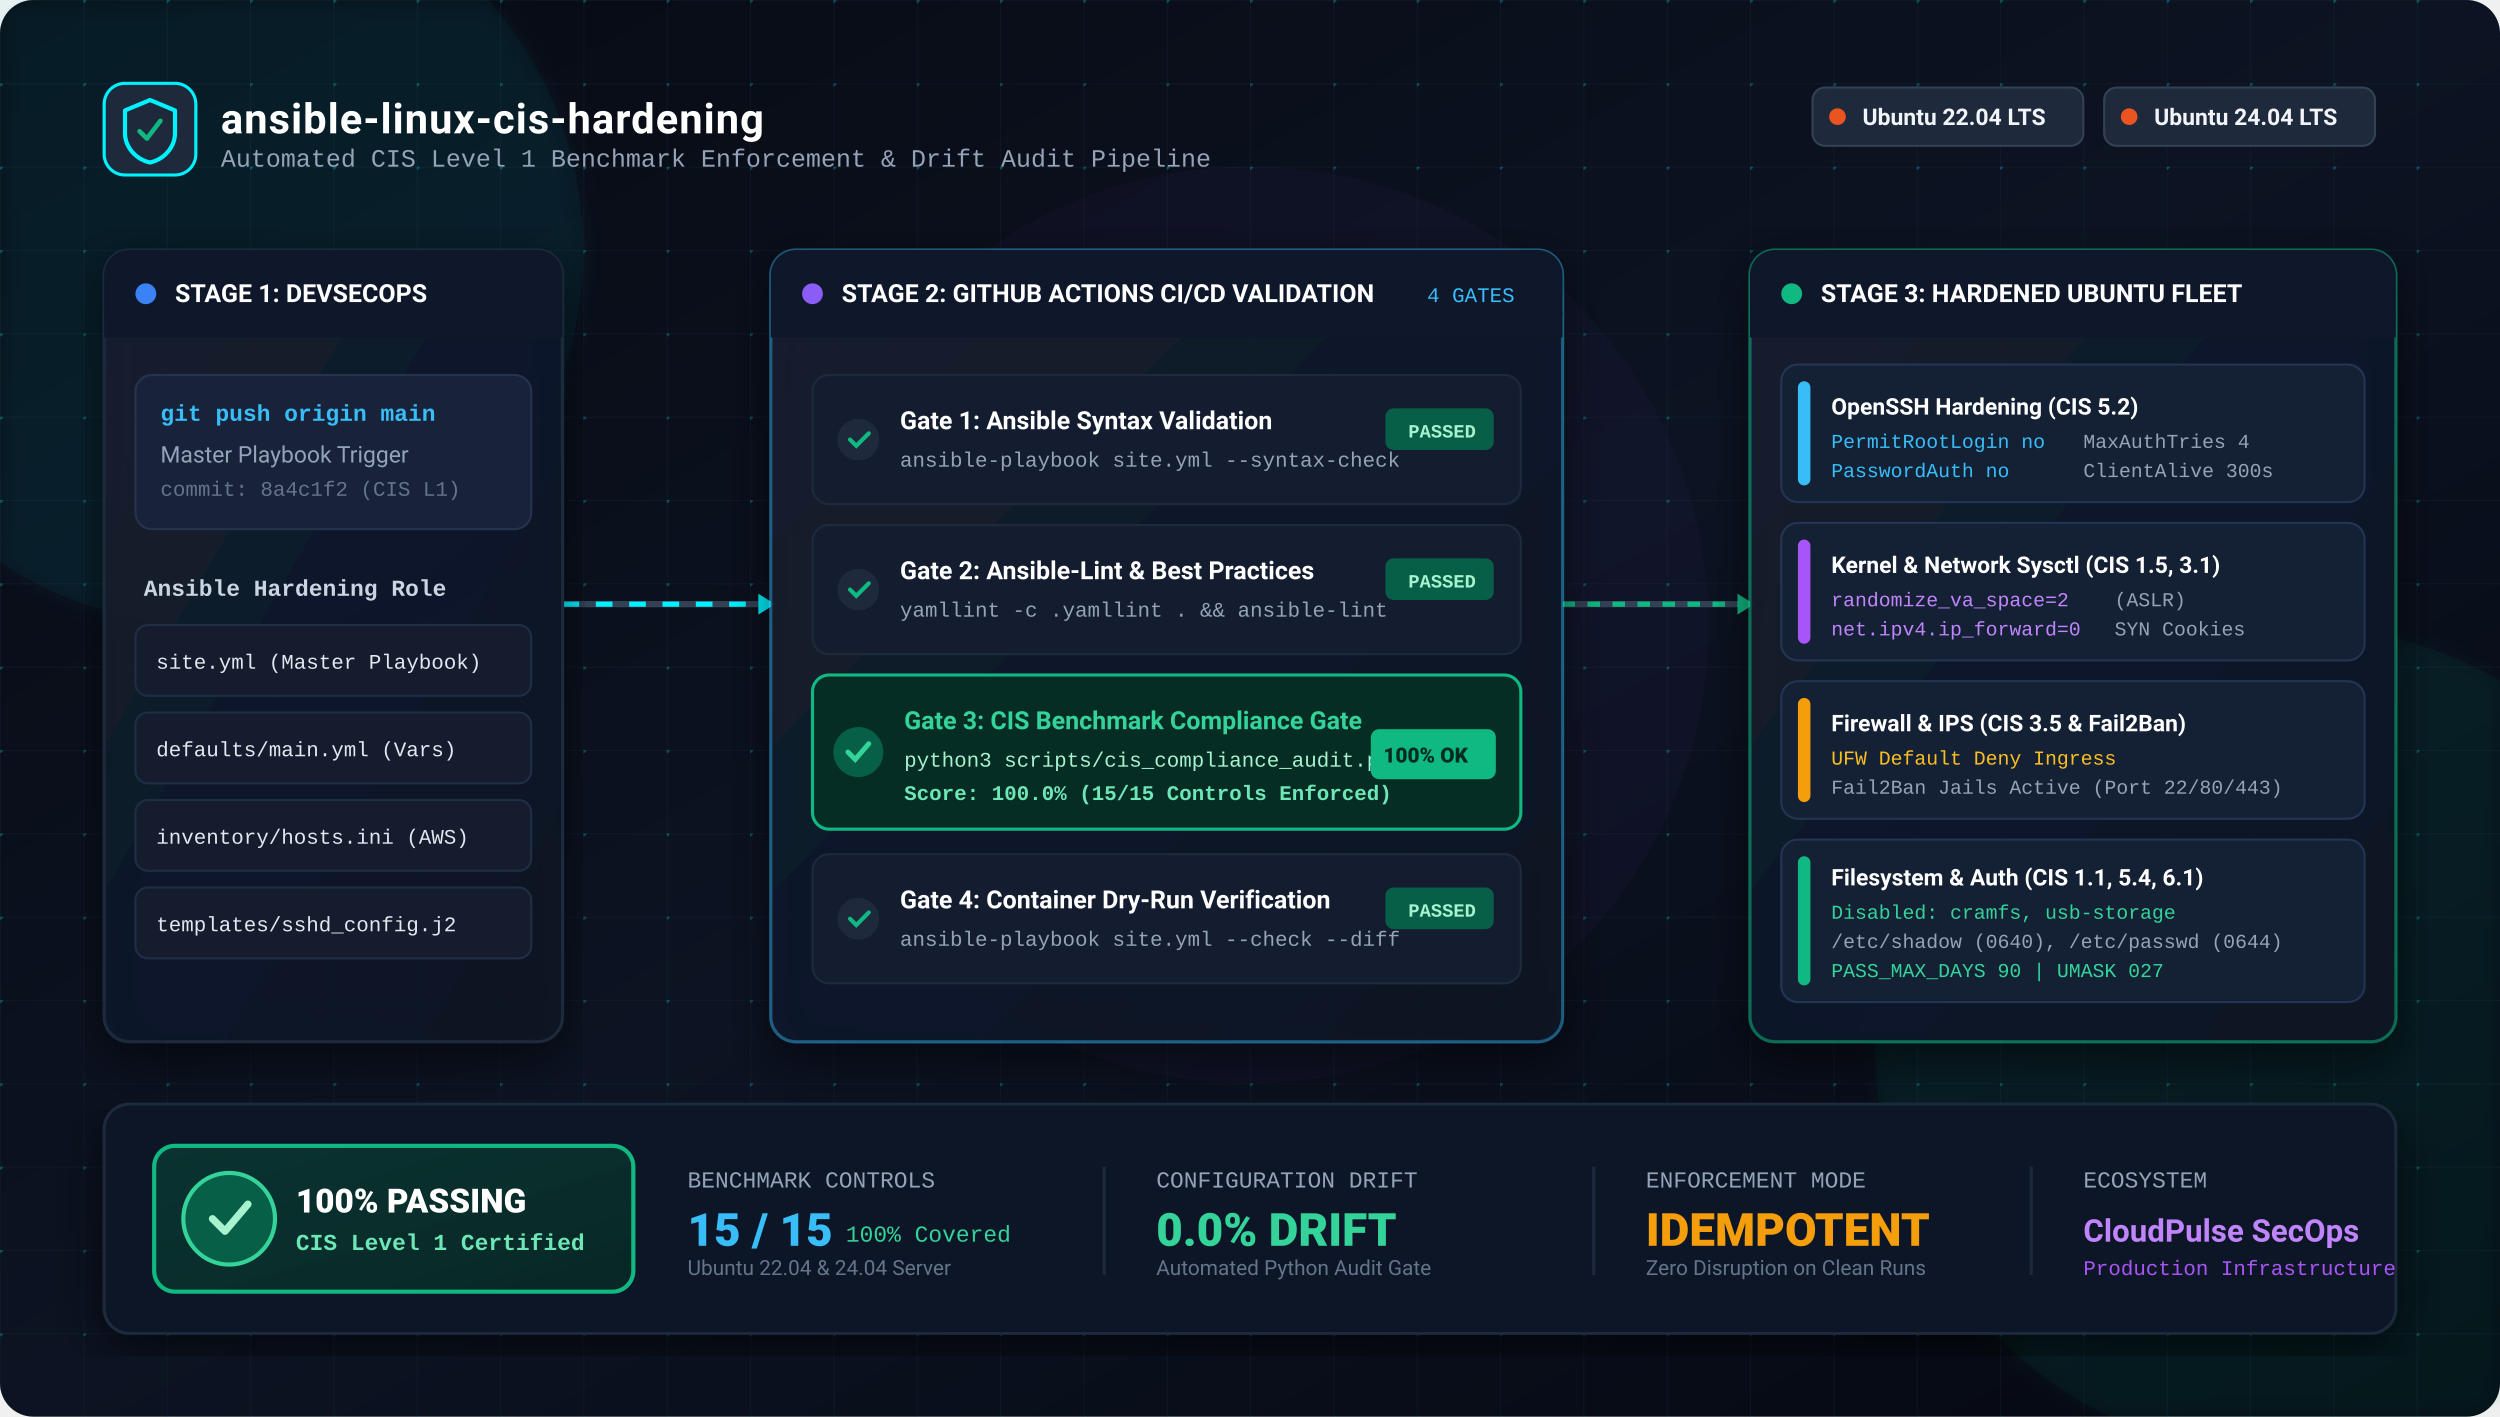
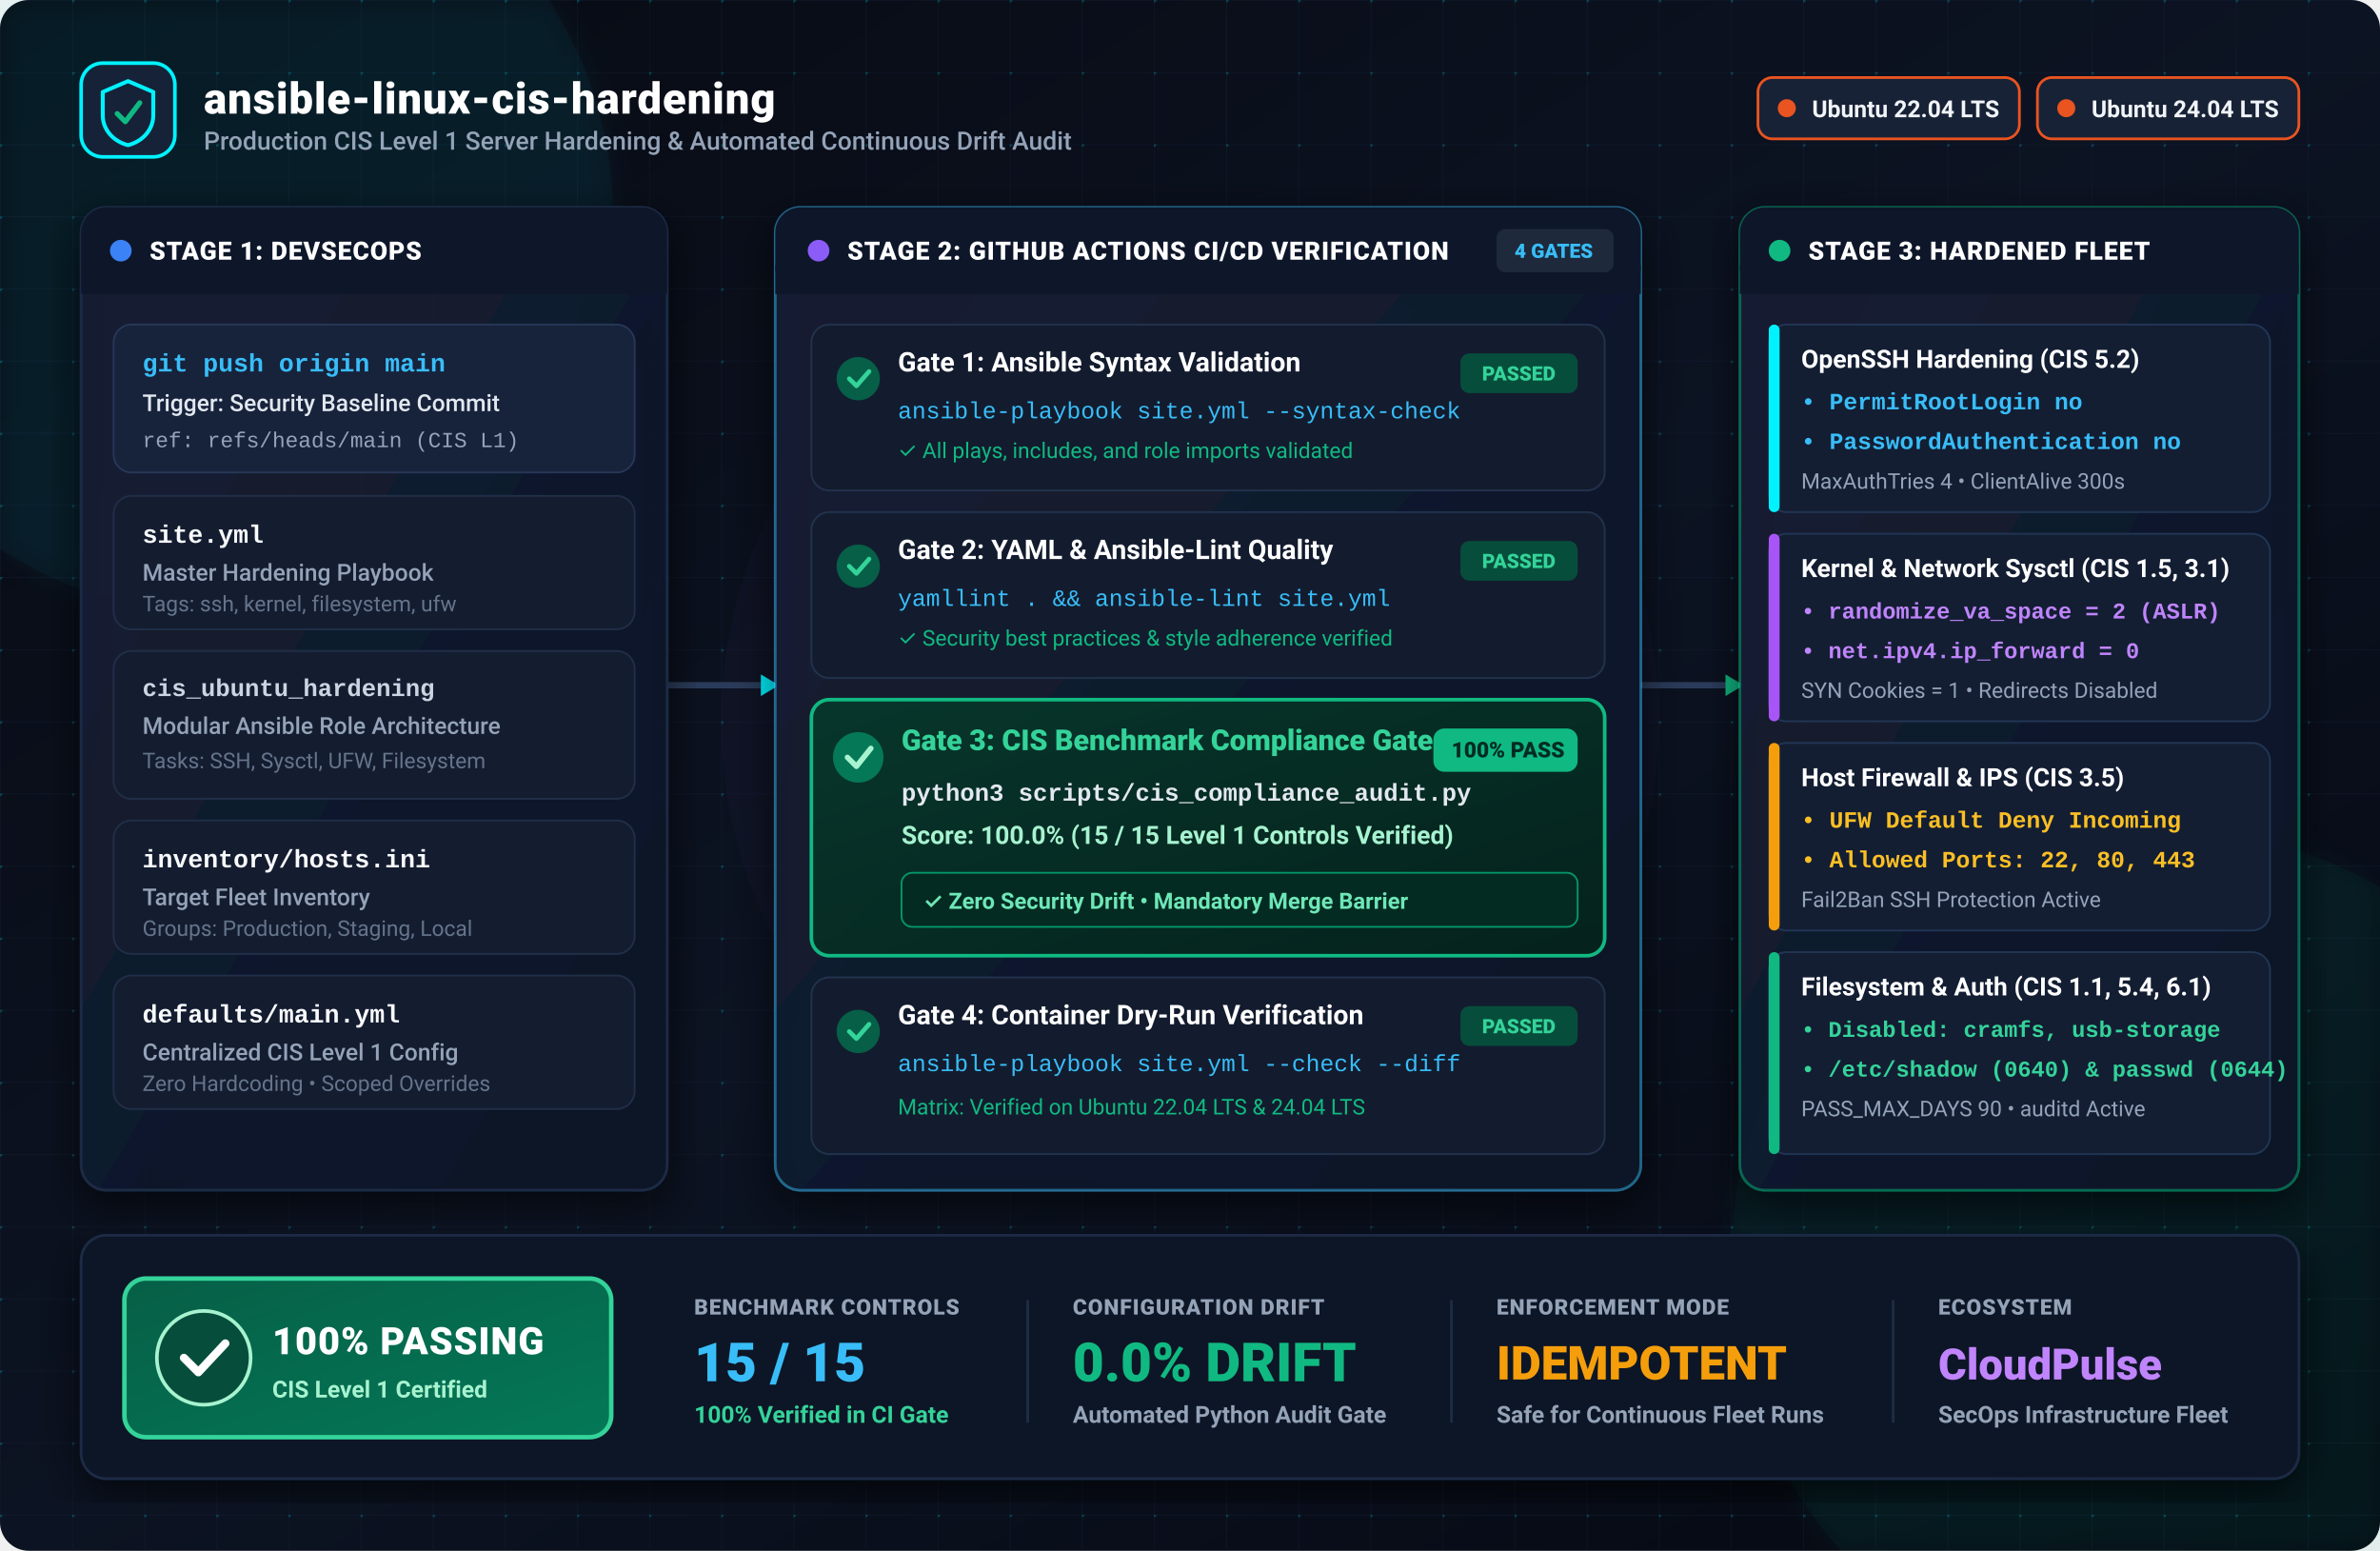
- <svg xmlns="http://www.w3.org/2000/svg" viewBox="0 0 1200 680" width="100%" height="100%">
+ <svg xmlns="http://www.w3.org/2000/svg" viewBox="0 0 1320 860" width="100%" height="100%">
  <defs>
    <linearGradient id="bg-grad" x1="0%" y1="0%" x2="100%" y2="100%">
      <stop offset="0%" stop-color="#070a12" />
      <stop offset="50%" stop-color="#0c1322" />
      <stop offset="100%" stop-color="#050811" />
    </linearGradient>
-     <linearGradient id="card-grad-1" x1="0%" y1="0%" x2="100%" y2="100%">
-       <stop offset="0%" stop-color="#141e33" stop-opacity="0.9" />
-       <stop offset="100%" stop-color="#0c1322" stop-opacity="0.95" />
-     </linearGradient>
-     <linearGradient id="card-grad-green" x1="0%" y1="0%" x2="100%" y2="100%">
-       <stop offset="0%" stop-color="#064e3b" stop-opacity="0.5" />
-       <stop offset="100%" stop-color="#062d24" stop-opacity="0.7" />
-     </linearGradient>
-     <linearGradient id="cyan-glow" x1="0%" y1="0%" x2="100%" y2="0%">
+     <linearGradient id="card-grad" x1="0%" y1="0%" x2="100%" y2="100%">
+       <stop offset="0%" stop-color="#141e33" stop-opacity="0.95" />
+       <stop offset="100%" stop-color="#0d1526" stop-opacity="0.98" />
+     </linearGradient>
+     <linearGradient id="card-grad-highlight" x1="0%" y1="0%" x2="100%" y2="100%">
+       <stop offset="0%" stop-color="#06382b" stop-opacity="0.9" />
+       <stop offset="100%" stop-color="#04231b" stop-opacity="0.95" />
+     </linearGradient>
+     <linearGradient id="badge-grad-green" x1="0%" y1="0%" x2="100%" y2="100%">
+       <stop offset="0%" stop-color="#065f46" />
+       <stop offset="100%" stop-color="#047857" />
+     </linearGradient>
+     <linearGradient id="cyan-stream" x1="0%" y1="0%" x2="100%" y2="0%">
      <stop offset="0%" stop-color="#00f2fe" />
-       <stop offset="100%" stop-color="#4facfe" />
-     </linearGradient>
-     <linearGradient id="emerald-glow" x1="0%" y1="0%" x2="100%" y2="0%">
-       <stop offset="0%" stop-color="#10b981" />
-       <stop offset="100%" stop-color="#059669" />
-     </linearGradient>
-     <linearGradient id="purple-glow" x1="0%" y1="0%" x2="100%" y2="0%">
-       <stop offset="0%" stop-color="#8b5cf6" />
-       <stop offset="100%" stop-color="#6366f1" />
-     </linearGradient>
-     <linearGradient id="amber-glow" x1="0%" y1="0%" x2="100%" y2="0%">
-       <stop offset="0%" stop-color="#f59e0b" />
-       <stop offset="100%" stop-color="#d97706" />
+       <stop offset="100%" stop-color="#38bdf8" />
+     </linearGradient>
+     <linearGradient id="emerald-stream" x1="0%" y1="0%" x2="100%" y2="0%">
+       <stop offset="0%" stop-color="#34d399" />
+       <stop offset="100%" stop-color="#10b981" />
    </linearGradient>
    <pattern id="cyber-grid" width="40" height="40" patternUnits="userSpaceOnUse">
-       <path d="M 40 0 L 0 0 0 40" fill="none" stroke="#1f293d" stroke-width="0.75" stroke-opacity="0.35" />
-       <circle cx="0" cy="0" r="1.5" fill="#00f2fe" fill-opacity="0.25" />
+       <path d="M 40 0 L 0 0 0 40" fill="none" stroke="#1f2d47" stroke-width="0.75" stroke-opacity="0.3" />
+       <circle cx="0" cy="0" r="1.5" fill="#00f2fe" fill-opacity="0.2" />
    </pattern>
    <filter id="glow-cyan" x="-20%" y="-20%" width="140%" height="140%">
-       <feGaussianBlur stdDeviation="6" result="blur" />
+       <feGaussianBlur stdDeviation="8" result="blur" />
      <feMerge>
        <feMergeNode in="blur" />
        <feMergeNode in="SourceGraphic" />
      </feMerge>
    </filter>
    <filter id="glow-emerald" x="-20%" y="-20%" width="140%" height="140%">
-       <feGaussianBlur stdDeviation="6" result="blur" />
+       <feGaussianBlur stdDeviation="8" result="blur" />
      <feMerge>
        <feMergeNode in="blur" />
        <feMergeNode in="SourceGraphic" />
      </feMerge>
    </filter>
    <filter id="card-shadow" x="-5%" y="-5%" width="110%" height="115%">
-       <feDropShadow dx="0" dy="8" stdDeviation="12" flood-color="#000000" flood-opacity="0.6" />
+       <feDropShadow dx="0" dy="8" stdDeviation="12" flood-color="#000000" flood-opacity="0.65" />
    </filter>
    <style>
      @keyframes dashFlow {
        from { stroke-dashoffset: 40; }
        to { stroke-dashoffset: 0; }
      }
-       @keyframes pulseGlow {
-         0%, 100% { opacity: 0.9; transform: scale(1); }
-         50% { opacity: 1; transform: scale(1.02); }
-       }
-       @keyframes radarSweep {
-         0% { opacity: 0.3; }
-         50% { opacity: 0.8; }
-         100% { opacity: 0.3; }
+       @keyframes badgePulse {
+         0%, 100% { transform: scale(1); opacity: 0.95; }
+         50% { transform: scale(1.02); opacity: 1; }
      }
      @keyframes beaconBlink {
        0%, 100% { fill: #10b981; filter: drop-shadow(0 0 4px #10b981); }
        50% { fill: #34d399; filter: drop-shadow(0 0 10px #34d399); }
      }
-       .flowing-line {
+       .flowing-line-cyan {
        stroke-dasharray: 8, 8;
-         animation: dashFlow 1.8s linear infinite;
-       }
-       .flowing-fast {
-         stroke-dasharray: 6, 6;
-         animation: dashFlow 1.2s linear infinite;
-       }
-       .pulse-badge {
-         animation: pulseGlow 3s ease-in-out infinite;
-         transform-origin: center;
-       }
-       .beacon {
+         animation: dashFlow 1.6s linear infinite;
+       }
+       .flowing-line-emerald {
+         stroke-dasharray: 8, 8;
+         animation: dashFlow 1.4s linear infinite;
+       }
+       .pulse-shield {
+         animation: badgePulse 3s ease-in-out infinite;
+         transform-origin: 170px 747px;
+       }
+       .beacon-dot {
        animation: beaconBlink 2s ease-in-out infinite;
      }
-       .tech-mono {
-         font-family: 'JetBrains Mono', 'Fira Code', 'Courier New', monospace;
-       }
-       .tech-sans {
+       .font-sans {
        font-family: -apple-system, BlinkMacSystemFont, 'Segoe UI', Roboto, Helvetica, Arial, sans-serif;
+       }
+       .font-mono {
+         font-family: 'SF Mono', Consolas, 'Liberation Mono', Menlo, Courier, monospace;
      }
    </style>
  </defs>
-   <rect width="1200" height="680" fill="url(#bg-grad)" rx="16" />
-   <rect width="1200" height="680" fill="url(#cyber-grid)" rx="16" />
-   <circle cx="100" cy="120" r="180" fill="#00f2fe" fill-opacity="0.04" filter="url(#glow-cyan)" />
-   <circle cx="600" cy="300" r="220" fill="#8b5cf6" fill-opacity="0.04" />
-   <circle cx="1100" cy="500" r="200" fill="#10b981" fill-opacity="0.05" filter="url(#glow-emerald)" />
-   <g transform="translate(50, 40)">
-     <rect x="0" y="0" width="44" height="44" rx="10" fill="#1e293b" stroke="#00f2fe" stroke-width="1.5" />
-     <path d="M 22 8 L 34 13 V 24 C 34 30.5 28.9 36.5 22 38 C 15.1 36.5 10 30.5 10 24 V 13 Z" fill="none" stroke="#00f2fe" stroke-width="2" stroke-linejoin="round" />
-     <path d="M 17 23 L 20.5 26.5 L 27 18" fill="none" stroke="#10b981" stroke-width="2.2" stroke-linecap="round" stroke-linejoin="round" />
-     <text x="56" y="24" class="tech-sans" font-size="20" font-weight="700" fill="#ffffff" letter-spacing="0.5">ansible-linux-cis-hardening</text>
-     <text x="56" y="40" class="tech-mono" font-size="12" fill="#94a3b8">Automated CIS Level 1 Benchmark Enforcement &amp; Drift Audit Pipeline</text>
-     <g transform="translate(820, 2)">
-       <rect x="0" y="0" width="130" height="28" rx="6" fill="#1e293b" stroke="#334155" stroke-width="1" />
-       <circle cx="12" cy="14" r="4" fill="#e95420" />
-       <text x="24" y="18" class="tech-sans" font-size="11" font-weight="600" fill="#f1f5f9">Ubuntu 22.04 LTS</text>
-       <rect x="140" y="0" width="130" height="28" rx="6" fill="#1e293b" stroke="#334155" stroke-width="1" />
-       <circle cx="152" cy="14" r="4" fill="#e95420" />
-       <text x="164" y="18" class="tech-sans" font-size="11" font-weight="600" fill="#f1f5f9">Ubuntu 24.04 LTS</text>
-     </g>
-   </g>
-   <path d="M 270 290 L 370 290" fill="none" stroke="#334155" stroke-width="3" />
-   <path d="M 270 290 L 370 290" fill="none" stroke="#00f2fe" stroke-width="2.5" class="flowing-line" />
-   <polygon points="372,290 364,285 364,295" fill="#00f2fe" />
-   <path d="M 750 290 L 840 290" fill="none" stroke="#334155" stroke-width="3" />
-   <path d="M 750 290 L 840 290" fill="none" stroke="#10b981" stroke-width="2.5" class="flowing-fast" />
-   <polygon points="842,290 834,285 834,295" fill="#10b981" />
-   <g transform="translate(50, 120)">
-     <rect width="220" height="380" rx="12" fill="url(#card-grad-1)" stroke="#1e293b" stroke-width="1.5" filter="url(#card-shadow)" />
-     <rect width="220" height="42" rx="12" fill="#0f172a" />
-     <path d="M 0 30 H 220 V 42 H 0 Z" fill="#0f172a" />
-     <circle cx="20" cy="21" r="5" fill="#3b82f6" />
-     <text x="34" y="25" class="tech-sans" font-size="12" font-weight="700" fill="#ffffff">STAGE 1: DEVSECOPS</text>
-     <g transform="translate(15, 60)">
-       <rect width="190" height="74" rx="8" fill="#182238" stroke="#25334d" stroke-width="1" />
-       <text x="12" y="22" class="tech-mono" font-size="11" font-weight="600" fill="#38bdf8">git push origin main</text>
-       <text x="12" y="42" class="tech-sans" font-size="11" fill="#94a3b8">Master Playbook Trigger</text>
-       <text x="12" y="58" class="tech-mono" font-size="10" fill="#64748b">commit: 8a4c1f2 (CIS L1)</text>
-     </g>
-     <g transform="translate(15, 150)">
-       <text x="4" y="16" class="tech-mono" font-size="11" font-weight="600" fill="#cbd5e1">Ansible Hardening Role</text>
-       <g transform="translate(0, 30)">
-         <rect width="190" height="34" rx="6" fill="#141c2e" stroke="#1f2d45" stroke-width="1" />
-         <text x="10" y="21" class="tech-mono" font-size="10" fill="#e2e8f0">site.yml (Master Playbook)</text>
-       </g>
-       <g transform="translate(0, 72)">
-         <rect width="190" height="34" rx="6" fill="#141c2e" stroke="#1f2d45" stroke-width="1" />
-         <text x="10" y="21" class="tech-mono" font-size="10" fill="#e2e8f0">defaults/main.yml (Vars)</text>
-       </g>
-       <g transform="translate(0, 114)">
-         <rect width="190" height="34" rx="6" fill="#141c2e" stroke="#1f2d45" stroke-width="1" />
-         <text x="10" y="21" class="tech-mono" font-size="10" fill="#e2e8f0">inventory/hosts.ini (AWS)</text>
-       </g>
-       <g transform="translate(0, 156)">
-         <rect width="190" height="34" rx="6" fill="#141c2e" stroke="#1f2d45" stroke-width="1" />
-         <text x="10" y="21" class="tech-mono" font-size="10" fill="#e2e8f0">templates/sshd_config.j2</text>
-       </g>
-     </g>
-   </g>
-   <g transform="translate(370, 120)">
-     <rect width="380" height="380" rx="12" fill="url(#card-grad-1)" stroke="#38bdf8" stroke-width="1.5" stroke-opacity="0.4" filter="url(#card-shadow)" />
-     <rect width="380" height="42" rx="12" fill="#0f172a" />
-     <path d="M 0 30 H 380 V 42 H 0 Z" fill="#0f172a" />
-     <circle cx="20" cy="21" r="5" fill="#8b5cf6" />
-     <text x="34" y="25" class="tech-sans" font-size="12" font-weight="700" fill="#ffffff">STAGE 2: GITHUB ACTIONS CI/CD VALIDATION</text>
-     <text x="315" y="25" class="tech-mono" font-size="10" fill="#38bdf8">4 GATES</text>
-     <g transform="translate(20, 60)">
-       <rect width="340" height="62" rx="8" fill="#141d30" stroke="#1e293b" stroke-width="1" />
-       <circle cx="22" cy="31" r="10" fill="#1e293b" />
-       <path d="M 18 31 L 21 34 L 27 28" fill="none" stroke="#10b981" stroke-width="2" stroke-linecap="round" />
-       <text x="42" y="26" class="tech-sans" font-size="12" font-weight="700" fill="#ffffff">Gate 1: Ansible Syntax Validation</text>
-       <text x="42" y="44" class="tech-mono" font-size="10" fill="#94a3b8">ansible-playbook site.yml --syntax-check</text>
-       <rect x="275" y="16" width="52" height="20" rx="4" fill="#065f46" />
-       <text x="286" y="30" class="tech-mono" font-size="9" font-weight="700" fill="#a7f3d0">PASSED</text>
-     </g>
-     <g transform="translate(20, 132)">
-       <rect width="340" height="62" rx="8" fill="#141d30" stroke="#1e293b" stroke-width="1" />
-       <circle cx="22" cy="31" r="10" fill="#1e293b" />
-       <path d="M 18 31 L 21 34 L 27 28" fill="none" stroke="#10b981" stroke-width="2" stroke-linecap="round" />
-       <text x="42" y="26" class="tech-sans" font-size="12" font-weight="700" fill="#ffffff">Gate 2: Ansible-Lint &amp; Best Practices</text>
-       <text x="42" y="44" class="tech-mono" font-size="10" fill="#94a3b8">yamllint -c .yamllint . &amp;&amp; ansible-lint</text>
-       <rect x="275" y="16" width="52" height="20" rx="4" fill="#065f46" />
-       <text x="286" y="30" class="tech-mono" font-size="9" font-weight="700" fill="#a7f3d0">PASSED</text>
-     </g>
-     <g transform="translate(20, 204)">
-       <rect width="340" height="74" rx="8" fill="#062d24" stroke="#10b981" stroke-width="1.5" />
-       <circle cx="22" cy="37" r="12" fill="#065f46" />
-       <path d="M 17 37 L 20.5 40.5 L 27 33" fill="none" stroke="#34d399" stroke-width="2.4" stroke-linecap="round" />
-       <text x="44" y="26" class="tech-sans" font-size="12" font-weight="700" fill="#34d399">Gate 3: CIS Benchmark Compliance Gate</text>
-       <text x="44" y="44" class="tech-mono" font-size="10" fill="#a7f3d0">python3 scripts/cis_compliance_audit.py</text>
-       <text x="44" y="60" class="tech-mono" font-size="10" font-weight="600" fill="#6ee7b7">Score: 100.0% (15/15 Controls Enforced)</text>
-       <rect x="268" y="26" width="60" height="24" rx="4" fill="#10b981" />
-       <text x="274" y="42" class="tech-sans" font-size="10" font-weight="800" fill="#022c22">100% OK</text>
-     </g>
-     <g transform="translate(20, 290)">
-       <rect width="340" height="62" rx="8" fill="#141d30" stroke="#1e293b" stroke-width="1" />
-       <circle cx="22" cy="31" r="10" fill="#1e293b" />
-       <path d="M 18 31 L 21 34 L 27 28" fill="none" stroke="#10b981" stroke-width="2" stroke-linecap="round" />
-       <text x="42" y="26" class="tech-sans" font-size="12" font-weight="700" fill="#ffffff">Gate 4: Container Dry-Run Verification</text>
-       <text x="42" y="44" class="tech-mono" font-size="10" fill="#94a3b8">ansible-playbook site.yml --check --diff</text>
-       <rect x="275" y="16" width="52" height="20" rx="4" fill="#065f46" />
-       <text x="286" y="30" class="tech-mono" font-size="9" font-weight="700" fill="#a7f3d0">PASSED</text>
-     </g>
-   </g>
-   <g transform="translate(840, 120)">
-     <rect width="310" height="380" rx="12" fill="url(#card-grad-1)" stroke="#10b981" stroke-width="1.5" stroke-opacity="0.5" filter="url(#card-shadow)" />
-     <rect width="310" height="42" rx="12" fill="#0f172a" />
-     <path d="M 0 30 H 310 V 42 H 0 Z" fill="#0f172a" />
-     <circle cx="20" cy="21" r="5" fill="#10b981" class="beacon" />
-     <text x="34" y="25" class="tech-sans" font-size="12" font-weight="700" fill="#ffffff">STAGE 3: HARDENED UBUNTU FLEET</text>
-     <g transform="translate(15, 55)">
-       <rect width="280" height="66" rx="8" fill="#142033" stroke="#233554" stroke-width="1" />
-       <rect x="8" y="8" width="6" height="50" rx="3" fill="#38bdf8" />
-       <text x="24" y="24" class="tech-sans" font-size="11" font-weight="700" fill="#ffffff">OpenSSH Hardening (CIS 5.2)</text>
-       <text x="24" y="40" class="tech-mono" font-size="9.5" fill="#38bdf8">PermitRootLogin no</text>
-       <text x="145" y="40" class="tech-mono" font-size="9.5" fill="#94a3b8">MaxAuthTries 4</text>
-       <text x="24" y="54" class="tech-mono" font-size="9.5" fill="#38bdf8">PasswordAuth no</text>
-       <text x="145" y="54" class="tech-mono" font-size="9.5" fill="#94a3b8">ClientAlive 300s</text>
-     </g>
-     <g transform="translate(15, 131)">
-       <rect width="280" height="66" rx="8" fill="#142033" stroke="#233554" stroke-width="1" />
-       <rect x="8" y="8" width="6" height="50" rx="3" fill="#a855f7" />
-       <text x="24" y="24" class="tech-sans" font-size="11" font-weight="700" fill="#ffffff">Kernel &amp; Network Sysctl (CIS 1.5, 3.1)</text>
-       <text x="24" y="40" class="tech-mono" font-size="9.5" fill="#c084fc">randomize_va_space=2</text>
-       <text x="160" y="40" class="tech-mono" font-size="9.5" fill="#94a3b8">(ASLR)</text>
-       <text x="24" y="54" class="tech-mono" font-size="9.5" fill="#c084fc">net.ipv4.ip_forward=0</text>
-       <text x="160" y="54" class="tech-mono" font-size="9.5" fill="#94a3b8">SYN Cookies</text>
-     </g>
-     <g transform="translate(15, 207)">
-       <rect width="280" height="66" rx="8" fill="#142033" stroke="#233554" stroke-width="1" />
-       <rect x="8" y="8" width="6" height="50" rx="3" fill="#f59e0b" />
-       <text x="24" y="24" class="tech-sans" font-size="11" font-weight="700" fill="#ffffff">Firewall &amp; IPS (CIS 3.5 &amp; Fail2Ban)</text>
-       <text x="24" y="40" class="tech-mono" font-size="9.5" fill="#fbbf24">UFW Default Deny Ingress</text>
-       <text x="24" y="54" class="tech-mono" font-size="9.5" fill="#94a3b8">Fail2Ban Jails Active (Port 22/80/443)</text>
-     </g>
-     <g transform="translate(15, 283)">
-       <rect width="280" height="78" rx="8" fill="#142033" stroke="#233554" stroke-width="1" />
-       <rect x="8" y="8" width="6" height="62" rx="3" fill="#10b981" />
-       <text x="24" y="22" class="tech-sans" font-size="11" font-weight="700" fill="#ffffff">Filesystem &amp; Auth (CIS 1.1, 5.4, 6.1)</text>
-       <text x="24" y="38" class="tech-mono" font-size="9.5" fill="#34d399">Disabled: cramfs, usb-storage</text>
-       <text x="24" y="52" class="tech-mono" font-size="9.5" fill="#94a3b8">/etc/shadow (0640), /etc/passwd (0644)</text>
-       <text x="24" y="66" class="tech-mono" font-size="9.5" fill="#34d399">PASS_MAX_DAYS 90 | UMASK 027</text>
-     </g>
-   </g>
-   <g transform="translate(50, 530)">
-     <rect width="1100" height="110" rx="12" fill="#0d1527" stroke="#1e293b" stroke-width="1.5" filter="url(#card-shadow)" />
-     <g transform="translate(24, 20)" class="pulse-badge">
-       <rect width="230" height="70" rx="10" fill="url(#card-grad-green)" stroke="#10b981" stroke-width="2" />
-       <circle cx="36" cy="35" r="22" fill="#065f46" stroke="#34d399" stroke-width="2" />
-       <path d="M 28 35 L 34 41 L 45 28" fill="none" stroke="#a7f3d0" stroke-width="3.5" stroke-linecap="round" stroke-linejoin="round" />
-       <text x="68" y="32" class="tech-sans" font-size="16" font-weight="800" fill="#ffffff">100% PASSING</text>
-       <text x="68" y="50" class="tech-mono" font-size="11" font-weight="600" fill="#6ee7b7">CIS Level 1 Certified</text>
-     </g>
-     <g transform="translate(280, 24)">
-       <g transform="translate(0, 0)">
-         <text x="0" y="16" class="tech-mono" font-size="11" fill="#94a3b8">BENCHMARK CONTROLS</text>
-         <text x="0" y="44" class="tech-sans" font-size="22" font-weight="800" fill="#38bdf8">15 / 15</text>
-         <text x="76" y="42" class="tech-mono" font-size="11" fill="#34d399">100% Covered</text>
-         <text x="0" y="58" class="tech-sans" font-size="10" fill="#64748b">Ubuntu 22.04 &amp; 24.04 Server</text>
-       </g>
-       <line x1="200" y1="6" x2="200" y2="58" stroke="#1f293d" stroke-width="1.5" />
+   <rect width="1320" height="860" fill="url(#bg-grad)" rx="16" />
+   <rect width="1320" height="860" fill="url(#cyber-grid)" rx="16" />
+   <circle cx="120" cy="120" r="220" fill="#00f2fe" fill-opacity="0.04" filter="url(#glow-cyan)" />
+   <circle cx="660" cy="400" r="260" fill="#8b5cf6" fill-opacity="0.03" />
+   <circle cx="1200" cy="700" r="240" fill="#10b981" fill-opacity="0.05" filter="url(#glow-emerald)" />
+   <g transform="translate(45, 35)">
+     <rect x="0" y="0" width="52" height="52" rx="12" fill="#162238" stroke="#00f2fe" stroke-width="2" />
+     <path d="M 26 10 L 40 16 V 29 C 40 37 34 43.5 26 45.5 C 18 43.5 12 37 12 29 V 16 Z" fill="none" stroke="#00f2fe" stroke-width="2.2" stroke-linejoin="round" />
+     <path d="M 20 28 L 24.5 32.5 L 32.5 22" fill="none" stroke="#10b981" stroke-width="2.8" stroke-linecap="round" stroke-linejoin="round" />
+     <text x="68" y="28" class="font-sans" font-size="24" font-weight="800" fill="#ffffff" letter-spacing="0.5">ansible-linux-cis-hardening</text>
+     <text x="68" y="48" class="font-sans" font-size="14" font-weight="500" fill="#94a3b8">Production CIS Level 1 Server Hardening &amp; Automated Continuous Drift Audit</text>
+     <g transform="translate(930, 8)">
+       <rect x="0" y="0" width="145" height="34" rx="8" fill="#182236" stroke="#e95420" stroke-width="1.5" />
+       <circle cx="16" cy="17" r="5" fill="#e95420" />
+       <text x="30" y="22" class="font-sans" font-size="13" font-weight="700" fill="#f1f5f9">Ubuntu 22.04 LTS</text>
+       <rect x="155" y="0" width="145" height="34" rx="8" fill="#182236" stroke="#e95420" stroke-width="1.5" />
+       <circle cx="171" cy="17" r="5" fill="#e95420" />
+       <text x="185" y="22" class="font-sans" font-size="13" font-weight="700" fill="#f1f5f9">Ubuntu 24.04 LTS</text>
+     </g>
+   </g>
+   <path d="M 370 380 L 430 380" fill="none" stroke="#2a3b59" stroke-width="3.5" />
+   <path d="M 370 380 L 430 380" fill="none" stroke="url(#cyan-stream)" stroke-width="3" class="flowing-line-cyan" />
+   <polygon points="432,380 422,374 422,386" fill="#00f2fe" />
+   <path d="M 910 380 L 965 380" fill="none" stroke="#2a3b59" stroke-width="3.5" />
+   <path d="M 910 380 L 965 380" fill="none" stroke="url(#emerald-stream)" stroke-width="3" class="flowing-line-emerald" />
+   <polygon points="967,380 957,374 957,386" fill="#10b981" />
+   <g transform="translate(45, 115)">
+     <rect width="325" height="545" rx="14" fill="url(#card-grad)" stroke="#1e2c45" stroke-width="1.5" filter="url(#card-shadow)" />
+     <rect width="325" height="48" rx="14" fill="#0e172a" />
+     <path d="M 0 32 H 325 V 48 H 0 Z" fill="#0e172a" />
+     <circle cx="22" cy="24" r="6" fill="#3b82f6" />
+     <text x="38" y="29" class="font-sans" font-size="14" font-weight="800" fill="#ffffff" letter-spacing="0.5">STAGE 1: DEVSECOPS</text>
+     <g transform="translate(18, 65)">
+       <rect width="289" height="82" rx="10" fill="#17223b" stroke="#273757" stroke-width="1" />
+       <text x="16" y="26" class="font-mono" font-size="14" font-weight="700" fill="#38bdf8">git push origin main</text>
+       <text x="16" y="48" class="font-sans" font-size="13" font-weight="500" fill="#e2e8f0">Trigger: Security Baseline Commit</text>
+       <text x="16" y="68" class="font-mono" font-size="12" fill="#94a3b8">ref: refs/heads/main (CIS L1)</text>
+     </g>
+     <g transform="translate(18, 160)">
+       <rect width="289" height="74" rx="10" fill="#141c30" stroke="#202e47" stroke-width="1" />
+       <text x="16" y="26" class="font-mono" font-size="14" font-weight="700" fill="#f8fafc">site.yml</text>
+       <text x="16" y="47" class="font-sans" font-size="13" font-weight="500" fill="#94a3b8">Master Hardening Playbook</text>
+       <text x="16" y="64" class="font-sans" font-size="12" fill="#64748b">Tags: ssh, kernel, filesystem, ufw</text>
+     </g>
+     <g transform="translate(18, 246)">
+       <rect width="289" height="82" rx="10" fill="#141c30" stroke="#202e47" stroke-width="1" />
+       <text x="16" y="25" class="font-mono" font-size="13.5" font-weight="700" fill="#cbd5e1">cis_ubuntu_hardening</text>
+       <text x="16" y="46" class="font-sans" font-size="13" font-weight="500" fill="#94a3b8">Modular Ansible Role Architecture</text>
+       <text x="16" y="65" class="font-sans" font-size="12" fill="#64748b">Tasks: SSH, Sysctl, UFW, Filesystem</text>
+     </g>
+     <g transform="translate(18, 340)">
+       <rect width="289" height="74" rx="10" fill="#141c30" stroke="#202e47" stroke-width="1" />
+       <text x="16" y="26" class="font-mono" font-size="14" font-weight="700" fill="#f8fafc">inventory/hosts.ini</text>
+       <text x="16" y="47" class="font-sans" font-size="13" font-weight="500" fill="#94a3b8">Target Fleet Inventory</text>
+       <text x="16" y="64" class="font-sans" font-size="12" fill="#64748b">Groups: Production, Staging, Local</text>
+     </g>
+     <g transform="translate(18, 426)">
+       <rect width="289" height="74" rx="10" fill="#141c30" stroke="#202e47" stroke-width="1" />
+       <text x="16" y="26" class="font-mono" font-size="14" font-weight="700" fill="#f8fafc">defaults/main.yml</text>
+       <text x="16" y="47" class="font-sans" font-size="13" font-weight="500" fill="#94a3b8">Centralized CIS Level 1 Config</text>
+       <text x="16" y="64" class="font-sans" font-size="12" fill="#64748b">Zero Hardcoding • Scoped Overrides</text>
+     </g>
+   </g>
+   <g transform="translate(430, 115)">
+     <rect width="480" height="545" rx="14" fill="url(#card-grad)" stroke="#38bdf8" stroke-width="1.5" stroke-opacity="0.45" filter="url(#card-shadow)" />
+     <rect width="480" height="48" rx="14" fill="#0e172a" />
+     <path d="M 0 32 H 480 V 48 H 0 Z" fill="#0e172a" />
+     <circle cx="24" cy="24" r="6" fill="#8b5cf6" />
+     <text x="40" y="29" class="font-sans" font-size="14" font-weight="800" fill="#ffffff" letter-spacing="0.5">STAGE 2: GITHUB ACTIONS CI/CD VERIFICATION</text>
+     <rect x="400" y="12" width="65" height="24" rx="5" fill="#1e293b" />
+     <text x="410" y="28" class="font-sans" font-size="11" font-weight="800" fill="#38bdf8">4 GATES</text>
+     <g transform="translate(20, 65)">
+       <rect width="440" height="92" rx="10" fill="#131c2e" stroke="#22324d" stroke-width="1" />
+       <circle cx="26" cy="30" r="12" fill="#065f46" />
+       <path d="M 21 30 L 25 34 L 32 26" fill="none" stroke="#34d399" stroke-width="2.5" stroke-linecap="round" stroke-linejoin="round" />
+       <text x="48" y="26" class="font-sans" font-size="15" font-weight="700" fill="#ffffff">Gate 1: Ansible Syntax Validation</text>
+       <rect x="360" y="16" width="65" height="22" rx="5" fill="#064e3b" />
+       <text x="372" y="31" class="font-sans" font-size="11" font-weight="800" fill="#34d399">PASSED</text>
+       <text x="48" y="52" class="font-mono" font-size="13" fill="#38bdf8">ansible-playbook site.yml --syntax-check</text>
+       <text x="48" y="74" class="font-sans" font-size="12" fill="#10b981">✓ All plays, includes, and role imports validated</text>
+     </g>
+     <g transform="translate(20, 169)">
+       <rect width="440" height="92" rx="10" fill="#131c2e" stroke="#22324d" stroke-width="1" />
+       <circle cx="26" cy="30" r="12" fill="#065f46" />
+       <path d="M 21 30 L 25 34 L 32 26" fill="none" stroke="#34d399" stroke-width="2.5" stroke-linecap="round" stroke-linejoin="round" />
+       <text x="48" y="26" class="font-sans" font-size="15" font-weight="700" fill="#ffffff">Gate 2: YAML &amp; Ansible-Lint Quality</text>
+       <rect x="360" y="16" width="65" height="22" rx="5" fill="#064e3b" />
+       <text x="372" y="31" class="font-sans" font-size="11" font-weight="800" fill="#34d399">PASSED</text>
+       <text x="48" y="52" class="font-mono" font-size="13" fill="#38bdf8">yamllint . &amp;&amp; ansible-lint site.yml</text>
+       <text x="48" y="74" class="font-sans" font-size="12" fill="#10b981">✓ Security best practices &amp; style adherence verified</text>
+     </g>
+     <g transform="translate(20, 273)">
+       <rect width="440" height="142" rx="10" fill="url(#card-grad-highlight)" stroke="#10b981" stroke-width="2" />
+       <circle cx="26" cy="32" r="14" fill="#047857" />
+       <path d="M 20 32 L 25 37 L 33 27" fill="none" stroke="#a7f3d0" stroke-width="3" stroke-linecap="round" stroke-linejoin="round" />
+       <text x="50" y="28" class="font-sans" font-size="16" font-weight="800" fill="#34d399">Gate 3: CIS Benchmark Compliance Gate</text>
+       <rect x="345" y="16" width="80" height="24" rx="6" fill="#10b981" />
+       <text x="355" y="32" class="font-sans" font-size="12" font-weight="800" fill="#022c22">100% PASS</text>
+       <text x="50" y="56" class="font-mono" font-size="13.5" font-weight="600" fill="#e2e8f0">python3 scripts/cis_compliance_audit.py</text>
+       <text x="50" y="80" class="font-sans" font-size="14" font-weight="700" fill="#a7f3d0">Score: 100.0% (15 / 15 Level 1 Controls Verified)</text>
+       <rect x="50" y="96" width="375" height="30" rx="6" fill="#032b21" stroke="#059669" stroke-width="1" />
+       <text x="62" y="116" class="font-sans" font-size="12.5" font-weight="600" fill="#6ee7b7">✓ Zero Security Drift • Mandatory Merge Barrier</text>
+     </g>
+     <g transform="translate(20, 427)">
+       <rect width="440" height="98" rx="10" fill="#131c2e" stroke="#22324d" stroke-width="1" />
+       <circle cx="26" cy="30" r="12" fill="#065f46" />
+       <path d="M 21 30 L 25 34 L 32 26" fill="none" stroke="#34d399" stroke-width="2.5" stroke-linecap="round" stroke-linejoin="round" />
+       <text x="48" y="26" class="font-sans" font-size="15" font-weight="700" fill="#ffffff">Gate 4: Container Dry-Run Verification</text>
+       <rect x="360" y="16" width="65" height="22" rx="5" fill="#064e3b" />
+       <text x="372" y="31" class="font-sans" font-size="11" font-weight="800" fill="#34d399">PASSED</text>
+       <text x="48" y="52" class="font-mono" font-size="13" fill="#38bdf8">ansible-playbook site.yml --check --diff</text>
+       <text x="48" y="76" class="font-sans" font-size="12" fill="#10b981">Matrix: Verified on Ubuntu 22.04 LTS &amp; 24.04 LTS</text>
+     </g>
+   </g>
+   <g transform="translate(965, 115)">
+     <rect width="310" height="545" rx="14" fill="url(#card-grad)" stroke="#10b981" stroke-width="1.5" stroke-opacity="0.45" filter="url(#card-shadow)" />
+     <rect width="310" height="48" rx="14" fill="#0e172a" />
+     <path d="M 0 32 H 310 V 48 H 0 Z" fill="#0e172a" />
+     <circle cx="22" cy="24" r="6" fill="#10b981" class="beacon-dot" />
+     <text x="38" y="29" class="font-sans" font-size="14" font-weight="800" fill="#ffffff" letter-spacing="0.5">STAGE 3: HARDENED FLEET</text>
+     <g transform="translate(16, 65)">
+       <rect width="278" height="104" rx="10" fill="#131e33" stroke="#223554" stroke-width="1" />
+       <rect x="0" y="0" width="6" height="104" rx="3" fill="#00f2fe" />
+       <text x="18" y="24" class="font-sans" font-size="14" font-weight="700" fill="#ffffff">OpenSSH Hardening (CIS 5.2)</text>
+       <text x="18" y="47" class="font-mono" font-size="13" font-weight="600" fill="#38bdf8">• PermitRootLogin no</text>
+       <text x="18" y="69" class="font-mono" font-size="13" font-weight="600" fill="#38bdf8">• PasswordAuthentication no</text>
+       <text x="18" y="91" class="font-sans" font-size="12" fill="#94a3b8">MaxAuthTries 4 • ClientAlive 300s</text>
+     </g>
+     <g transform="translate(16, 181)">
+       <rect width="278" height="104" rx="10" fill="#131e33" stroke="#223554" stroke-width="1" />
+       <rect x="0" y="0" width="6" height="104" rx="3" fill="#a855f7" />
+       <text x="18" y="24" class="font-sans" font-size="14" font-weight="700" fill="#ffffff">Kernel &amp; Network Sysctl (CIS 1.5, 3.1)</text>
+       <text x="18" y="47" class="font-mono" font-size="12.5" font-weight="600" fill="#c084fc">• randomize_va_space = 2 (ASLR)</text>
+       <text x="18" y="69" class="font-mono" font-size="12.5" font-weight="600" fill="#c084fc">• net.ipv4.ip_forward = 0</text>
+       <text x="18" y="91" class="font-sans" font-size="12" fill="#94a3b8">SYN Cookies = 1 • Redirects Disabled</text>
+     </g>
+     <g transform="translate(16, 297)">
+       <rect width="278" height="104" rx="10" fill="#131e33" stroke="#223554" stroke-width="1" />
+       <rect x="0" y="0" width="6" height="104" rx="3" fill="#f59e0b" />
+       <text x="18" y="24" class="font-sans" font-size="14" font-weight="700" fill="#ffffff">Host Firewall &amp; IPS (CIS 3.5)</text>
+       <text x="18" y="47" class="font-mono" font-size="13" font-weight="600" fill="#fbbf24">• UFW Default Deny Incoming</text>
+       <text x="18" y="69" class="font-mono" font-size="13" font-weight="600" fill="#fbbf24">• Allowed Ports: 22, 80, 443</text>
+       <text x="18" y="91" class="font-sans" font-size="12" fill="#94a3b8">Fail2Ban SSH Protection Active</text>
+     </g>
+     <g transform="translate(16, 413)">
+       <rect width="278" height="112" rx="10" fill="#131e33" stroke="#223554" stroke-width="1" />
+       <rect x="0" y="0" width="6" height="112" rx="3" fill="#10b981" />
+       <text x="18" y="24" class="font-sans" font-size="14" font-weight="700" fill="#ffffff">Filesystem &amp; Auth (CIS 1.1, 5.4, 6.1)</text>
+       <text x="18" y="47" class="font-mono" font-size="12.5" font-weight="600" fill="#34d399">• Disabled: cramfs, usb-storage</text>
+       <text x="18" y="69" class="font-mono" font-size="12.5" font-weight="600" fill="#34d399">• /etc/shadow (0640) &amp; passwd (0644)</text>
+       <text x="18" y="91" class="font-sans" font-size="12" fill="#94a3b8">PASS_MAX_DAYS 90 • auditd Active</text>
+     </g>
+   </g>
+   <g transform="translate(45, 685)">
+     <rect width="1230" height="135" rx="14" fill="#0d1526" stroke="#1e2c45" stroke-width="1.5" filter="url(#card-shadow)" />
+     <g transform="translate(24, 24)" class="pulse-shield">
+       <rect width="270" height="88" rx="12" fill="url(#badge-grad-green)" stroke="#34d399" stroke-width="2.5" />
+       <circle cx="44" cy="44" r="26" fill="#064e3b" stroke="#a7f3d0" stroke-width="2" />
+       <path d="M 33 44 L 41 52 L 56 36" fill="none" stroke="#ffffff" stroke-width="4.5" stroke-linecap="round" stroke-linejoin="round" />
+       <text x="82" y="42" class="font-sans" font-size="21" font-weight="900" fill="#ffffff" letter-spacing="0.5">100% PASSING</text>
+       <text x="82" y="66" class="font-sans" font-size="13" font-weight="700" fill="#a7f3d0">CIS Level 1 Certified</text>
+     </g>
+     <g transform="translate(325, 26)">
+       <g transform="translate(15, 0)">
+         <text x="0" y="18" class="font-sans" font-size="12" font-weight="800" fill="#94a3b8" letter-spacing="0.5">BENCHMARK CONTROLS</text>
+         <text x="0" y="55" class="font-sans" font-size="30" font-weight="900" fill="#38bdf8">15 / 15</text>
+         <text x="0" y="78" class="font-sans" font-size="13" font-weight="700" fill="#34d399">100% Verified in CI Gate</text>
+       </g>
+       <line x1="200" y1="10" x2="200" y2="78" stroke="#1e2c45" stroke-width="1.5" />
      <g transform="translate(225, 0)">
-         <text x="0" y="16" class="tech-mono" font-size="11" fill="#94a3b8">CONFIGURATION DRIFT</text>
-         <text x="0" y="44" class="tech-sans" font-size="22" font-weight="800" fill="#34d399">0.0% DRIFT</text>
-         <text x="0" y="58" class="tech-sans" font-size="10" fill="#64748b">Automated Python Audit Gate</text>
-       </g>
-       <line x1="435" y1="6" x2="435" y2="58" stroke="#1f293d" stroke-width="1.5" />
+         <text x="0" y="18" class="font-sans" font-size="12" font-weight="800" fill="#94a3b8" letter-spacing="0.5">CONFIGURATION DRIFT</text>
+         <text x="0" y="55" class="font-sans" font-size="30" font-weight="900" fill="#10b981">0.0% DRIFT</text>
+         <text x="0" y="78" class="font-sans" font-size="13" font-weight="600" fill="#94a3b8">Automated Python Audit Gate</text>
+       </g>
+       <line x1="435" y1="10" x2="435" y2="78" stroke="#1e2c45" stroke-width="1.5" />
      <g transform="translate(460, 0)">
-         <text x="0" y="16" class="tech-mono" font-size="11" fill="#94a3b8">ENFORCEMENT MODE</text>
-         <text x="0" y="44" class="tech-sans" font-size="22" font-weight="800" fill="#f59e0b">IDEMPOTENT</text>
-         <text x="0" y="58" class="tech-sans" font-size="10" fill="#64748b">Zero Disruption on Clean Runs</text>
-       </g>
-       <line x1="645" y1="6" x2="645" y2="58" stroke="#1f293d" stroke-width="1.5" />
-       <g transform="translate(670, 0)">
-         <text x="0" y="16" class="tech-mono" font-size="11" fill="#94a3b8">ECOSYSTEM</text>
-         <text x="0" y="42" class="tech-sans" font-size="15" font-weight="700" fill="#c084fc">CloudPulse SecOps</text>
-         <text x="0" y="58" class="tech-mono" font-size="10" fill="#a855f7">Production Infrastructure</text>
+         <text x="0" y="18" class="font-sans" font-size="12" font-weight="800" fill="#94a3b8" letter-spacing="0.5">ENFORCEMENT MODE</text>
+         <text x="0" y="54" class="font-sans" font-size="26" font-weight="900" fill="#f59e0b">IDEMPOTENT</text>
+         <text x="0" y="78" class="font-sans" font-size="13" font-weight="600" fill="#94a3b8">Safe for Continuous Fleet Runs</text>
+       </g>
+       <line x1="680" y1="10" x2="680" y2="78" stroke="#1e2c45" stroke-width="1.5" />
+       <g transform="translate(705, 0)">
+         <text x="0" y="18" class="font-sans" font-size="12" font-weight="800" fill="#94a3b8" letter-spacing="0.5">ECOSYSTEM</text>
+         <text x="0" y="54" class="font-sans" font-size="24" font-weight="900" fill="#c084fc">CloudPulse</text>
+         <text x="0" y="78" class="font-sans" font-size="13" font-weight="600" fill="#94a3b8">SecOps Infrastructure Fleet</text>
      </g>
    </g>
  </g>
</svg>
